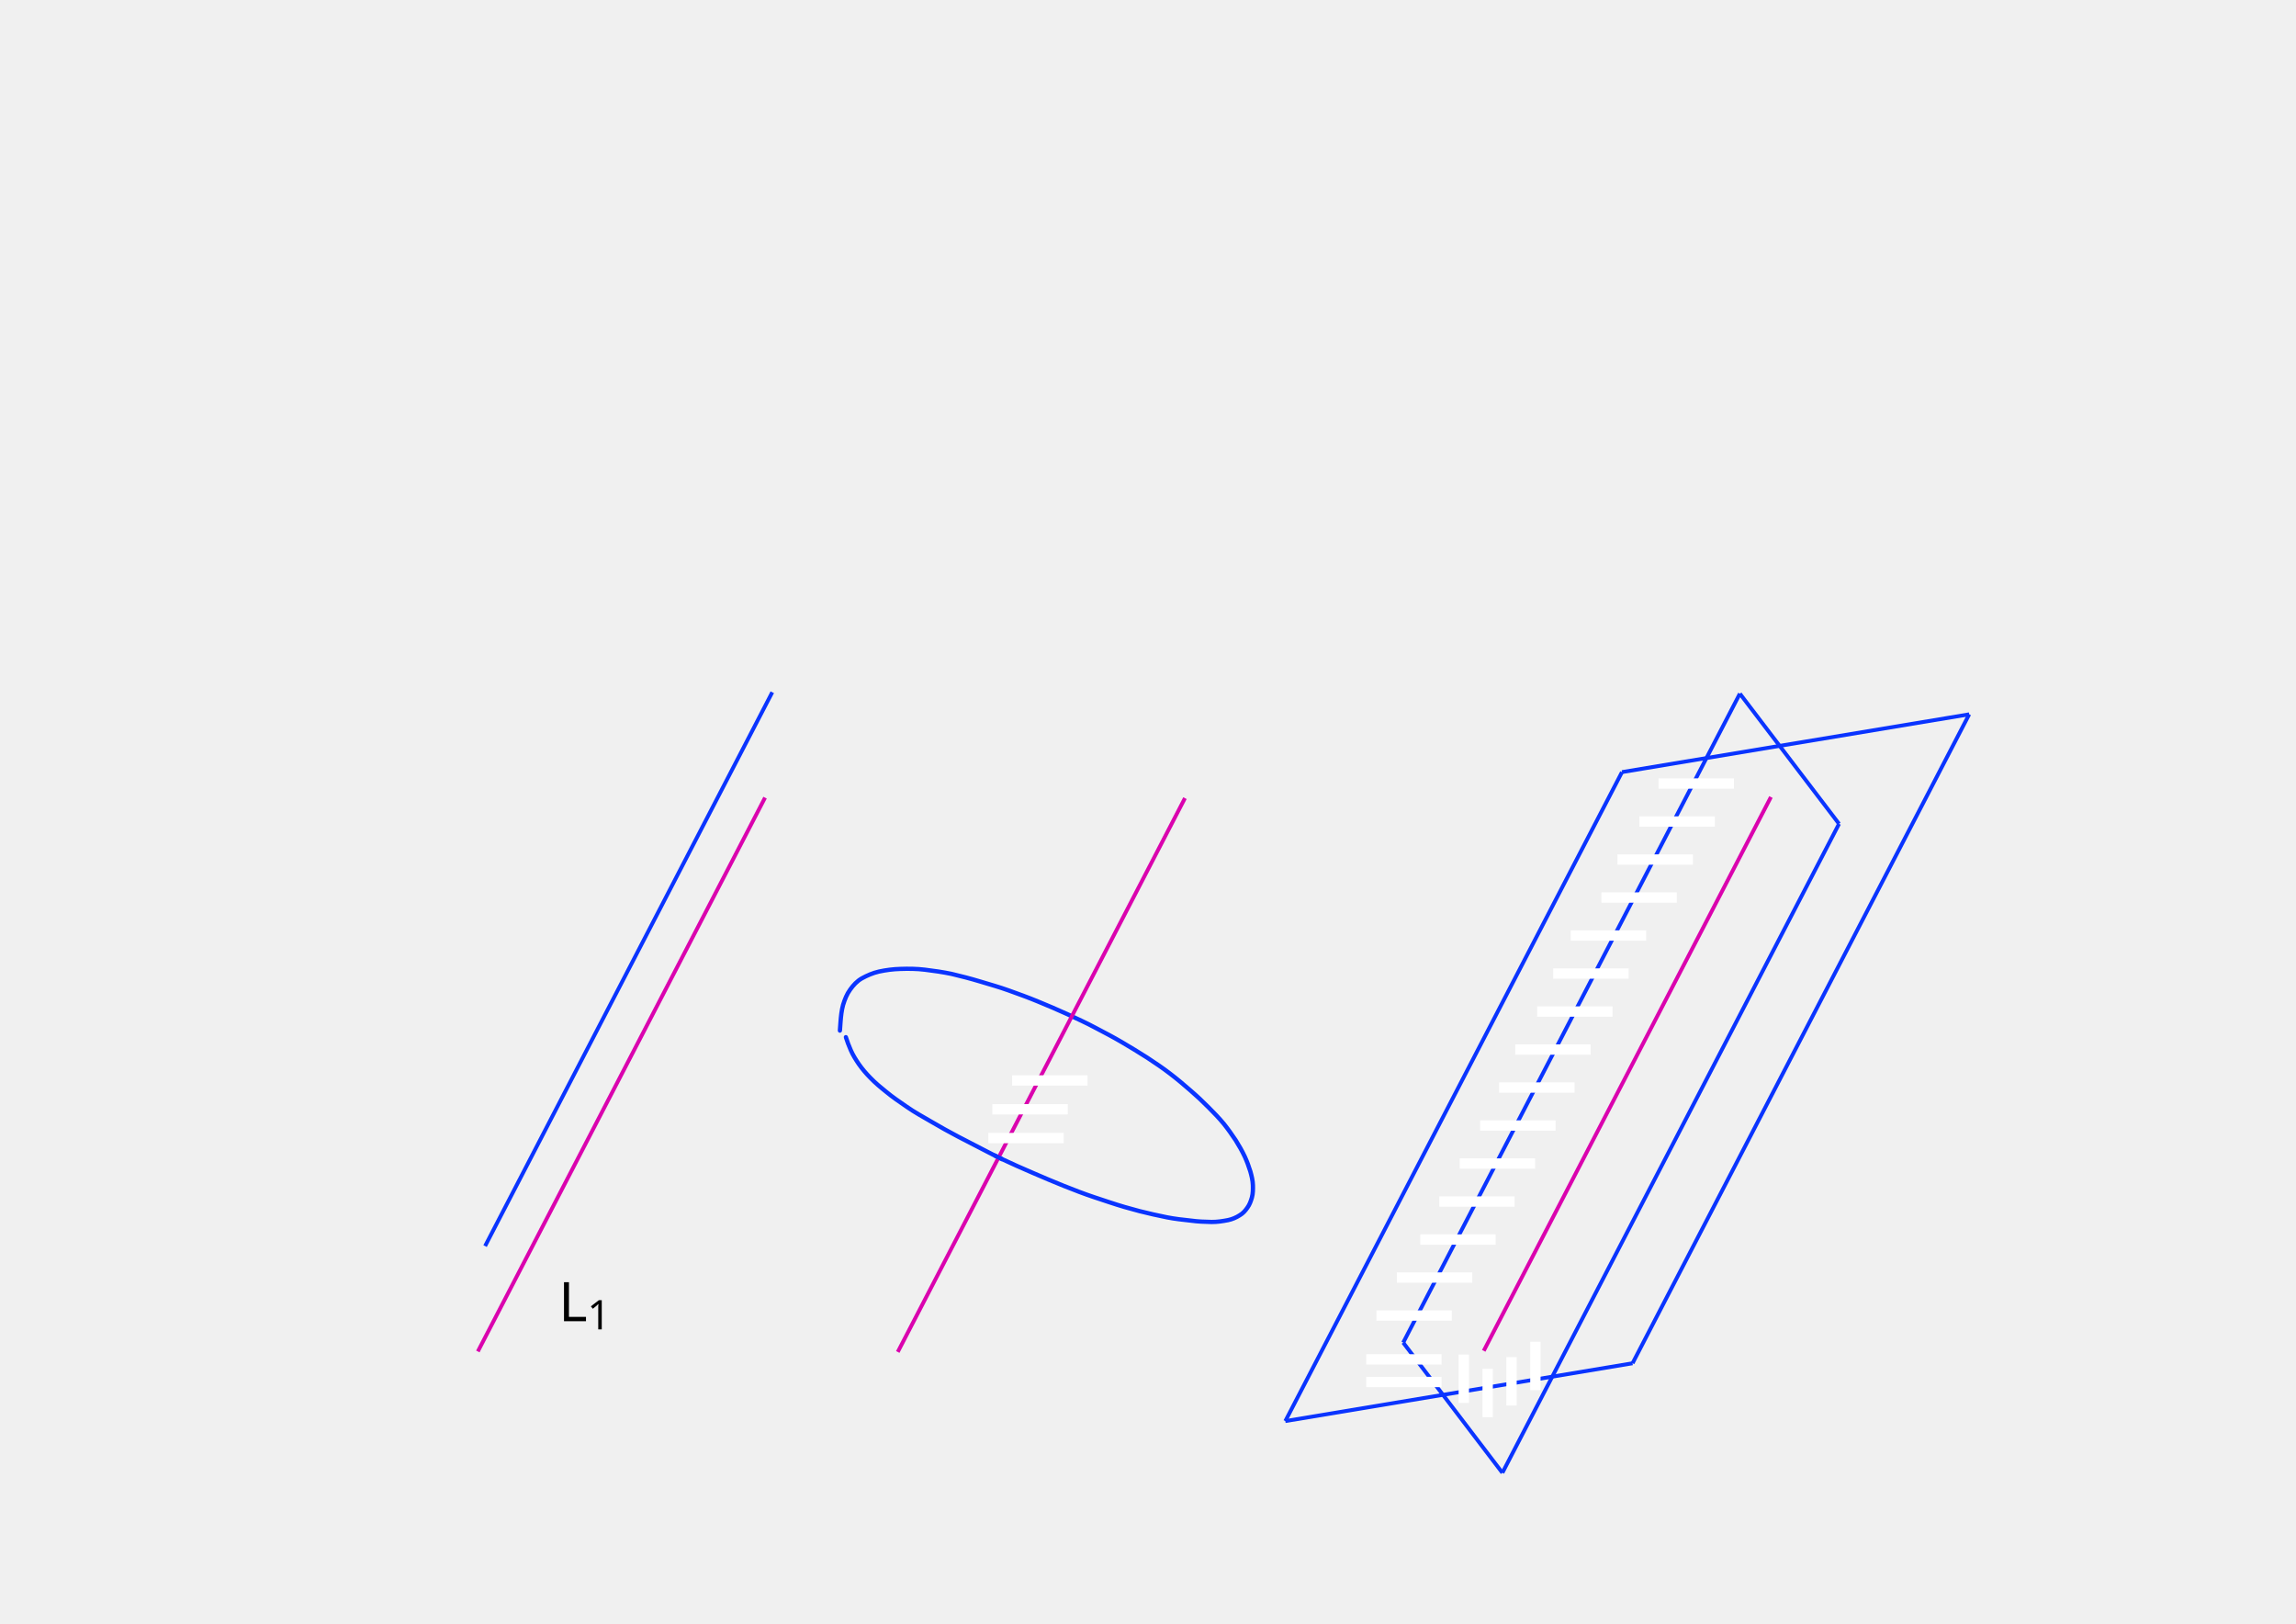
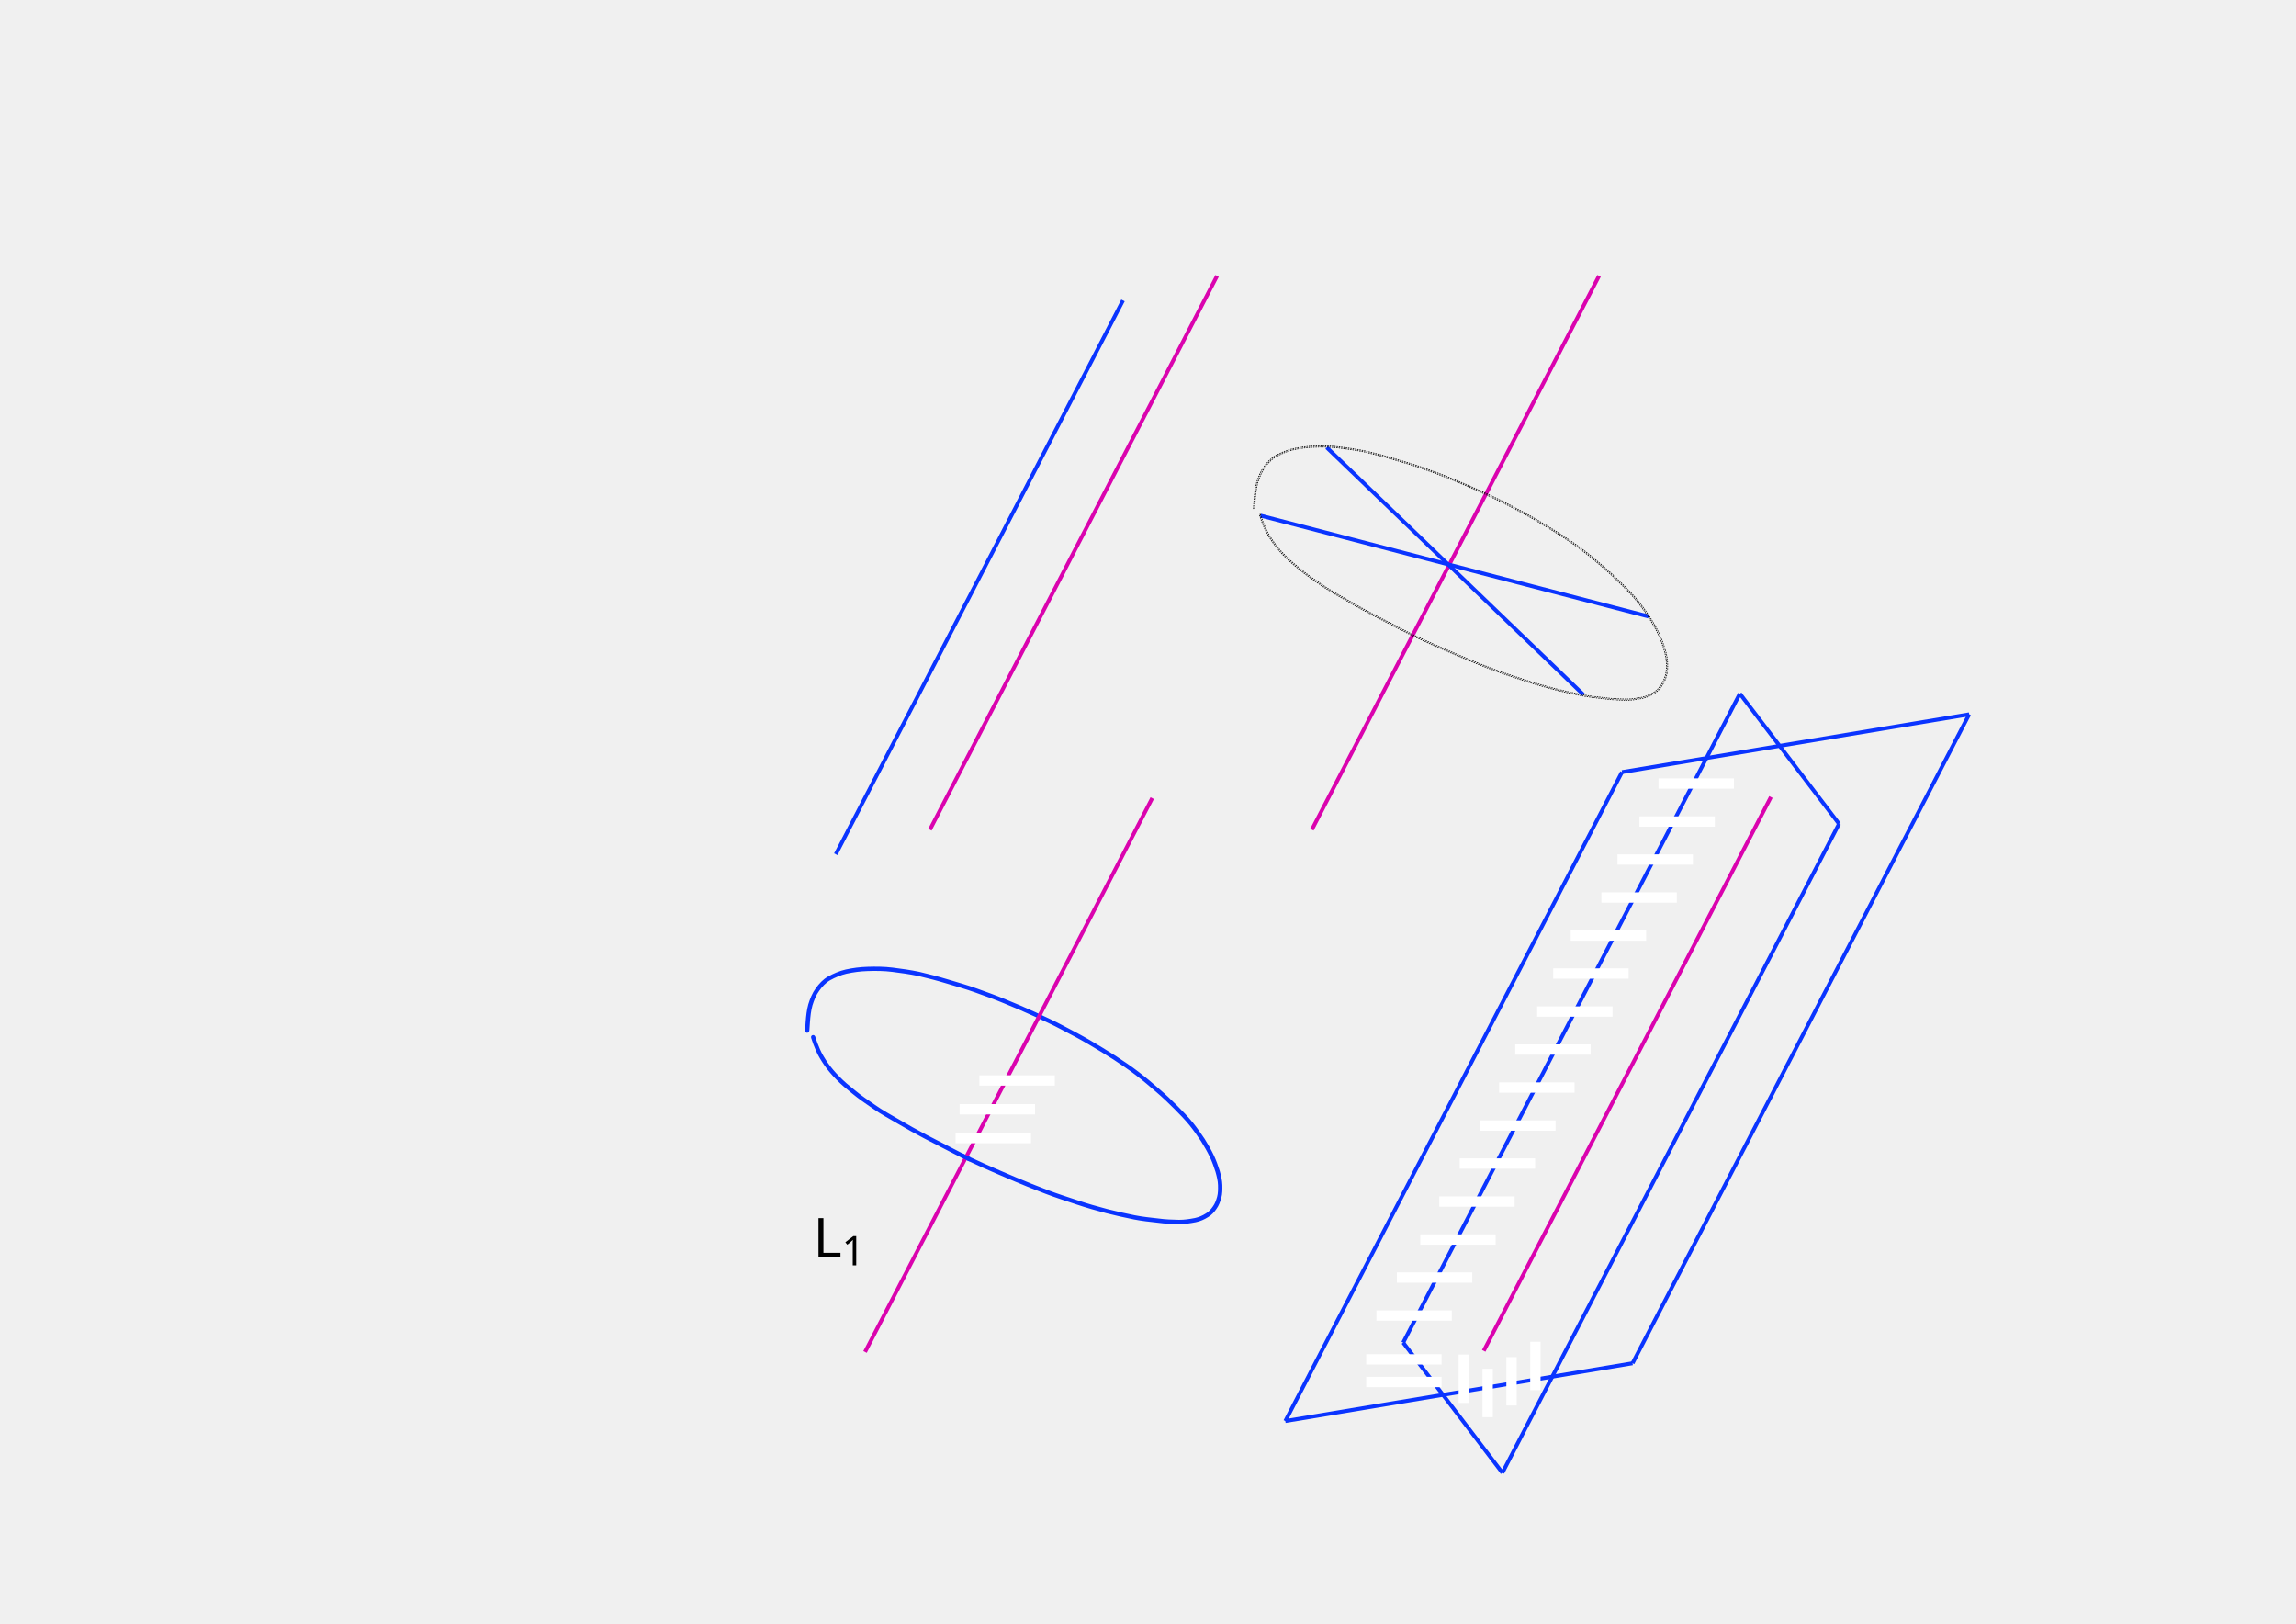
<svg xmlns="http://www.w3.org/2000/svg" width="297mm" height="210mm" viewBox="0 0 297 210" version="1.1" id="svg8">
  <defs id="defs2">
    </defs>
  <g id="layer1" transform="translate(0,-87)">
-     <g id="g5210" transform="translate(32.27918,-6.879167)">
-       <path id="path4485" d="M 67.619,183.41 C 55.236,207.286 42.852,231.162 30.469,255.039" style="fill:none;stroke:#0a34ff;stroke-width:0.5;stroke-linecap:butt;stroke-linejoin:miter;stroke-miterlimit:4;stroke-dasharray:none;stroke-opacity:1" />
-       <path id="path4485-2" d="M 66.684,197.041 C 54.3,220.917 41.917,244.793 29.533,268.669" style="fill:none;stroke:#da03ae;stroke-width:0.5;stroke-linecap:butt;stroke-linejoin:miter;stroke-miterlimit:4;stroke-dasharray:none;stroke-opacity:1" />
-     </g>
-     <g id="g5297" transform="translate(-15.875,1.058333)">
-       <path id="path4485-62" d="m 244.953,189.023 c -12.383,23.876 -24.767,47.752 -37.15,71.628" style="fill:none;stroke:#da03ae;stroke-width:0.5;stroke-linecap:butt;stroke-linejoin:miter;stroke-miterlimit:4;stroke-dasharray:none;stroke-opacity:1" />
-       <g transform="translate(99.9588,-1.60361)" style="stroke:#0a34ff;stroke-width:0.5;stroke-miterlimit:4;stroke-dasharray:none;stroke-dashoffset:0;stroke-opacity:1" id="g4871">
+     <path style="fill:none;stroke:#0a34ff;stroke-width:0.5;stroke-linecap:butt;stroke-linejoin:miter;stroke-miterlimit:4;stroke-dasharray:none;stroke-opacity:1" d="m 145.266,125.856 c -12.383,23.876 -24.767,47.752 -37.15,71.628" id="path4485" />
+     <path style="fill:none;stroke:#da03ae;stroke-width:0.5;stroke-linecap:butt;stroke-linejoin:miter;stroke-miterlimit:4;stroke-dasharray:none;stroke-opacity:1" d="m 157.437,122.681 c -12.383,23.876 -24.767,47.752 -37.15,71.628" id="path4485-2" />
+     <g id="g4789">
+       <path id="path4485-62" d="m 229.078,190.081 c -12.383,23.876 -24.767,47.752 -37.15,71.628" style="fill:none;stroke:#da03ae;stroke-width:0.5;stroke-linecap:butt;stroke-linejoin:miter;stroke-miterlimit:4;stroke-dasharray:none;stroke-opacity:1" />
+       <g transform="translate(84.0838,-0.5452767)" style="stroke:#0a34ff;stroke-width:0.5;stroke-miterlimit:4;stroke-dasharray:none;stroke-dashoffset:0;stroke-opacity:1" id="g4871">
        <path style="fill:none;stroke:#0a34ff;stroke-width:0.5;stroke-linecap:butt;stroke-linejoin:miter;stroke-miterlimit:4;stroke-dasharray:none;stroke-dashoffset:0;stroke-opacity:1" d="m 125.729,187.404 c -14.516,27.978 -29.033,55.956 -43.549,83.934" id="path4485-62-8" />
        <path style="fill:none;stroke:#0a34ff;stroke-width:0.5;stroke-linecap:butt;stroke-linejoin:miter;stroke-miterlimit:4;stroke-dasharray:none;stroke-dashoffset:0;stroke-opacity:1" d="m 170.644,179.93 c -14.516,27.978 -29.033,55.956 -43.549,83.934" id="path4485-62-8-5" />
        <path style="fill:none;stroke:#0a34ff;stroke-width:0.5;stroke-linecap:butt;stroke-linejoin:miter;stroke-miterlimit:4;stroke-dasharray:none;stroke-dashoffset:0;stroke-opacity:1" d="m 125.729,187.404 44.915,-7.474" id="path4826" />
        <path style="fill:none;stroke:#0a34ff;stroke-width:0.5;stroke-linecap:butt;stroke-linejoin:miter;stroke-miterlimit:4;stroke-dasharray:none;stroke-dashoffset:0;stroke-opacity:1" d="m 82.18,271.338 44.915,-7.474" id="path4828" />
      </g>
-       <g transform="translate(99.9588,-1.60361)" style="stroke:#0a34ff;stroke-width:0.5;stroke-miterlimit:4;stroke-dasharray:none;stroke-dashoffset:0;stroke-opacity:1" id="g4877">
+       <g transform="translate(84.0838,-0.5452767)" style="stroke:#0a34ff;stroke-width:0.5;stroke-miterlimit:4;stroke-dasharray:none;stroke-dashoffset:0;stroke-opacity:1" id="g4877">
        <path style="fill:none;stroke:#0a34ff;stroke-width:0.5;stroke-linecap:butt;stroke-linejoin:miter;stroke-miterlimit:4;stroke-dasharray:none;stroke-dashoffset:0;stroke-opacity:1" d="m 140.977,177.258 c -14.516,27.978 -29.033,55.956 -43.549,83.934" id="path4485-62-8-5-0" />
        <path style="fill:none;stroke:#0a34ff;stroke-width:0.5;stroke-linecap:butt;stroke-linejoin:miter;stroke-miterlimit:4;stroke-dasharray:none;stroke-dashoffset:0;stroke-opacity:1" d="m 153.806,194.096 c -14.516,27.978 -29.033,55.956 -43.549,83.934" id="path4485-62-8-5-0-0" />
        <path style="fill:none;stroke:#0a34ff;stroke-width:0.5;stroke-linecap:butt;stroke-linejoin:miter;stroke-miterlimit:4;stroke-dasharray:none;stroke-dashoffset:0;stroke-opacity:1" d="m 140.977,177.258 12.829,16.838" id="path4848" />
        <path style="fill:none;stroke:#0a34ff;stroke-width:0.5;stroke-linecap:butt;stroke-linejoin:miter;stroke-miterlimit:4;stroke-dasharray:none;stroke-dashoffset:0;stroke-opacity:1" d="m 97.428,261.192 12.829,16.838" id="path4850" />
      </g>
-       <rect y="186.61" x="230.415" height="1.336" width="9.755" id="rect4614" style="opacity:1;fill:#ffffff;fill-opacity:1;fill-rule:nonzero;stroke:none;stroke-width:0.265;stroke-linecap:round;stroke-linejoin:round;stroke-miterlimit:4;stroke-dasharray:none;stroke-dashoffset:0;stroke-opacity:1;paint-order:markers fill stroke" />
-       <rect y="191.525" x="227.94" height="1.336" width="9.755" id="rect4614-2" style="opacity:1;fill:#ffffff;fill-opacity:1;fill-rule:nonzero;stroke:none;stroke-width:0.265;stroke-linecap:round;stroke-linejoin:round;stroke-miterlimit:4;stroke-dasharray:none;stroke-dashoffset:0;stroke-opacity:1;paint-order:markers fill stroke" />
-       <rect y="196.44" x="225.105" height="1.336" width="9.755" id="rect4614-2-3" style="opacity:1;fill:#ffffff;fill-opacity:1;fill-rule:nonzero;stroke:none;stroke-width:0.265;stroke-linecap:round;stroke-linejoin:round;stroke-miterlimit:4;stroke-dasharray:none;stroke-dashoffset:0;stroke-opacity:1;paint-order:markers fill stroke" />
-       <rect y="201.355" x="223.026" height="1.336" width="9.755" id="rect4614-2-34" style="opacity:1;fill:#ffffff;fill-opacity:1;fill-rule:nonzero;stroke:none;stroke-width:0.265;stroke-linecap:round;stroke-linejoin:round;stroke-miterlimit:4;stroke-dasharray:none;stroke-dashoffset:0;stroke-opacity:1;paint-order:markers fill stroke" />
-       <rect y="206.27" x="219.057" height="1.336" width="9.755" id="rect4614-2-4" style="opacity:1;fill:#ffffff;fill-opacity:1;fill-rule:nonzero;stroke:none;stroke-width:0.265;stroke-linecap:round;stroke-linejoin:round;stroke-miterlimit:4;stroke-dasharray:none;stroke-dashoffset:0;stroke-opacity:1;paint-order:markers fill stroke" />
-       <rect y="211.185" x="216.789" height="1.336" width="9.755" id="rect4614-2-1" style="opacity:1;fill:#ffffff;fill-opacity:1;fill-rule:nonzero;stroke:none;stroke-width:0.265;stroke-linecap:round;stroke-linejoin:round;stroke-miterlimit:4;stroke-dasharray:none;stroke-dashoffset:0;stroke-opacity:1;paint-order:markers fill stroke" />
-       <rect y="216.1" x="214.711" height="1.336" width="9.755" id="rect4614-2-6" style="opacity:1;fill:#ffffff;fill-opacity:1;fill-rule:nonzero;stroke:none;stroke-width:0.265;stroke-linecap:round;stroke-linejoin:round;stroke-miterlimit:4;stroke-dasharray:none;stroke-dashoffset:0;stroke-opacity:1;paint-order:markers fill stroke" />
-       <rect y="221.015" x="211.876" height="1.336" width="9.755" id="rect4614-2-60" style="opacity:1;fill:#ffffff;fill-opacity:1;fill-rule:nonzero;stroke:none;stroke-width:0.265;stroke-linecap:round;stroke-linejoin:round;stroke-miterlimit:4;stroke-dasharray:none;stroke-dashoffset:0;stroke-opacity:1;paint-order:markers fill stroke" />
-       <rect y="225.929" x="209.797" height="1.336" width="9.755" id="rect4614-2-0" style="opacity:1;fill:#ffffff;fill-opacity:1;fill-rule:nonzero;stroke:none;stroke-width:0.265;stroke-linecap:round;stroke-linejoin:round;stroke-miterlimit:4;stroke-dasharray:none;stroke-dashoffset:0;stroke-opacity:1;paint-order:markers fill stroke" />
-       <rect y="230.844" x="207.34" height="1.336" width="9.755" id="rect4614-2-48" style="opacity:1;fill:#ffffff;fill-opacity:1;fill-rule:nonzero;stroke:none;stroke-width:0.265;stroke-linecap:round;stroke-linejoin:round;stroke-miterlimit:4;stroke-dasharray:none;stroke-dashoffset:0;stroke-opacity:1;paint-order:markers fill stroke" />
-       <rect y="235.759" x="204.694" height="1.336" width="9.755" id="rect4614-2-45" style="opacity:1;fill:#ffffff;fill-opacity:1;fill-rule:nonzero;stroke:none;stroke-width:0.265;stroke-linecap:round;stroke-linejoin:round;stroke-miterlimit:4;stroke-dasharray:none;stroke-dashoffset:0;stroke-opacity:1;paint-order:markers fill stroke" />
-       <rect y="240.674" x="202.048" height="1.336" width="9.755" id="rect4614-2-482" style="opacity:1;fill:#ffffff;fill-opacity:1;fill-rule:nonzero;stroke:none;stroke-width:0.265;stroke-linecap:round;stroke-linejoin:round;stroke-miterlimit:4;stroke-dasharray:none;stroke-dashoffset:0;stroke-opacity:1;paint-order:markers fill stroke" />
-       <rect y="245.589" x="199.592" height="1.336" width="9.755" id="rect4614-2-33" style="opacity:1;fill:#ffffff;fill-opacity:1;fill-rule:nonzero;stroke:none;stroke-width:0.265;stroke-linecap:round;stroke-linejoin:round;stroke-miterlimit:4;stroke-dasharray:none;stroke-dashoffset:0;stroke-opacity:1;paint-order:markers fill stroke" />
-       <rect y="250.504" x="196.568" height="1.336" width="9.755" id="rect4614-2-00" style="opacity:1;fill:#ffffff;fill-opacity:1;fill-rule:nonzero;stroke:none;stroke-width:0.265;stroke-linecap:round;stroke-linejoin:round;stroke-miterlimit:4;stroke-dasharray:none;stroke-dashoffset:0;stroke-opacity:1;paint-order:markers fill stroke" />
-       <rect y="255.419" x="193.922" height="1.336" width="9.755" id="rect4614-2-9" style="opacity:1;fill:#ffffff;fill-opacity:1;fill-rule:nonzero;stroke:none;stroke-width:0.265;stroke-linecap:round;stroke-linejoin:round;stroke-miterlimit:4;stroke-dasharray:none;stroke-dashoffset:0;stroke-opacity:1;paint-order:markers fill stroke" />
-       <rect y="261.088" x="192.599" height="1.336" width="9.755" id="rect4614-2-9-3" style="opacity:1;fill:#ffffff;fill-opacity:1;fill-rule:nonzero;stroke:none;stroke-width:0.265;stroke-linecap:round;stroke-linejoin:round;stroke-miterlimit:4;stroke-dasharray:none;stroke-dashoffset:0;stroke-opacity:1;paint-order:markers fill stroke" />
-       <rect y="264.012" x="192.599" height="1.336" width="9.755" id="rect4614-2-9-3-2" style="opacity:1;fill:#ffffff;fill-opacity:1;fill-rule:nonzero;stroke:none;stroke-width:0.265;stroke-linecap:round;stroke-linejoin:round;stroke-miterlimit:4;stroke-dasharray:none;stroke-dashoffset:0;stroke-opacity:1;paint-order:markers fill stroke" />
-       <rect transform="rotate(90)" y="-205.893" x="261.131" height="1.336" width="6.259" id="rect4614-2-9-6" style="opacity:1;fill:#ffffff;fill-opacity:1;fill-rule:nonzero;stroke:none;stroke-width:0.265;stroke-linecap:round;stroke-linejoin:round;stroke-miterlimit:4;stroke-dasharray:none;stroke-dashoffset:0;stroke-opacity:1;paint-order:markers fill stroke" />
-       <rect transform="rotate(90)" y="-208.98" x="262.974" height="1.336" width="6.259" id="rect4614-2-9-6-0" style="opacity:1;fill:#ffffff;fill-opacity:1;fill-rule:nonzero;stroke:none;stroke-width:0.265;stroke-linecap:round;stroke-linejoin:round;stroke-miterlimit:4;stroke-dasharray:none;stroke-dashoffset:0;stroke-opacity:1;paint-order:markers fill stroke" />
-       <rect transform="rotate(90)" y="-212.067" x="261.462" height="1.336" width="6.259" id="rect4614-2-9-6-06" style="opacity:1;fill:#ffffff;fill-opacity:1;fill-rule:nonzero;stroke:none;stroke-width:0.265;stroke-linecap:round;stroke-linejoin:round;stroke-miterlimit:4;stroke-dasharray:none;stroke-dashoffset:0;stroke-opacity:1;paint-order:markers fill stroke" />
-       <rect transform="rotate(90)" y="-215.154" x="259.477" height="1.336" width="6.259" id="rect4614-2-9-6-8" style="opacity:1;fill:#ffffff;fill-opacity:1;fill-rule:nonzero;stroke:none;stroke-width:0.265;stroke-linecap:round;stroke-linejoin:round;stroke-miterlimit:4;stroke-dasharray:none;stroke-dashoffset:0;stroke-opacity:1;paint-order:markers fill stroke" />
+       <rect y="187.669" x="214.54" height="1.336" width="9.755" id="rect4614" style="opacity:1;fill:#ffffff;fill-opacity:1;fill-rule:nonzero;stroke:none;stroke-width:0.265;stroke-linecap:round;stroke-linejoin:round;stroke-miterlimit:4;stroke-dasharray:none;stroke-dashoffset:0;stroke-opacity:1;paint-order:markers fill stroke" />
+       <rect y="192.584" x="212.065" height="1.336" width="9.755" id="rect4614-2" style="opacity:1;fill:#ffffff;fill-opacity:1;fill-rule:nonzero;stroke:none;stroke-width:0.265;stroke-linecap:round;stroke-linejoin:round;stroke-miterlimit:4;stroke-dasharray:none;stroke-dashoffset:0;stroke-opacity:1;paint-order:markers fill stroke" />
+       <rect y="197.498" x="209.23" height="1.336" width="9.755" id="rect4614-2-3" style="opacity:1;fill:#ffffff;fill-opacity:1;fill-rule:nonzero;stroke:none;stroke-width:0.265;stroke-linecap:round;stroke-linejoin:round;stroke-miterlimit:4;stroke-dasharray:none;stroke-dashoffset:0;stroke-opacity:1;paint-order:markers fill stroke" />
+       <rect y="202.413" x="207.151" height="1.336" width="9.755" id="rect4614-2-34" style="opacity:1;fill:#ffffff;fill-opacity:1;fill-rule:nonzero;stroke:none;stroke-width:0.265;stroke-linecap:round;stroke-linejoin:round;stroke-miterlimit:4;stroke-dasharray:none;stroke-dashoffset:0;stroke-opacity:1;paint-order:markers fill stroke" />
+       <rect y="207.328" x="203.182" height="1.336" width="9.755" id="rect4614-2-4" style="opacity:1;fill:#ffffff;fill-opacity:1;fill-rule:nonzero;stroke:none;stroke-width:0.265;stroke-linecap:round;stroke-linejoin:round;stroke-miterlimit:4;stroke-dasharray:none;stroke-dashoffset:0;stroke-opacity:1;paint-order:markers fill stroke" />
+       <rect y="212.243" x="200.914" height="1.336" width="9.755" id="rect4614-2-1" style="opacity:1;fill:#ffffff;fill-opacity:1;fill-rule:nonzero;stroke:none;stroke-width:0.265;stroke-linecap:round;stroke-linejoin:round;stroke-miterlimit:4;stroke-dasharray:none;stroke-dashoffset:0;stroke-opacity:1;paint-order:markers fill stroke" />
+       <rect y="217.158" x="198.836" height="1.336" width="9.755" id="rect4614-2-6" style="opacity:1;fill:#ffffff;fill-opacity:1;fill-rule:nonzero;stroke:none;stroke-width:0.265;stroke-linecap:round;stroke-linejoin:round;stroke-miterlimit:4;stroke-dasharray:none;stroke-dashoffset:0;stroke-opacity:1;paint-order:markers fill stroke" />
+       <rect y="222.073" x="196.001" height="1.336" width="9.755" id="rect4614-2-60" style="opacity:1;fill:#ffffff;fill-opacity:1;fill-rule:nonzero;stroke:none;stroke-width:0.265;stroke-linecap:round;stroke-linejoin:round;stroke-miterlimit:4;stroke-dasharray:none;stroke-dashoffset:0;stroke-opacity:1;paint-order:markers fill stroke" />
+       <rect y="226.988" x="193.922" height="1.336" width="9.755" id="rect4614-2-0" style="opacity:1;fill:#ffffff;fill-opacity:1;fill-rule:nonzero;stroke:none;stroke-width:0.265;stroke-linecap:round;stroke-linejoin:round;stroke-miterlimit:4;stroke-dasharray:none;stroke-dashoffset:0;stroke-opacity:1;paint-order:markers fill stroke" />
+       <rect y="231.903" x="191.465" height="1.336" width="9.755" id="rect4614-2-48" style="opacity:1;fill:#ffffff;fill-opacity:1;fill-rule:nonzero;stroke:none;stroke-width:0.265;stroke-linecap:round;stroke-linejoin:round;stroke-miterlimit:4;stroke-dasharray:none;stroke-dashoffset:0;stroke-opacity:1;paint-order:markers fill stroke" />
+       <rect y="236.817" x="188.819" height="1.336" width="9.755" id="rect4614-2-45" style="opacity:1;fill:#ffffff;fill-opacity:1;fill-rule:nonzero;stroke:none;stroke-width:0.265;stroke-linecap:round;stroke-linejoin:round;stroke-miterlimit:4;stroke-dasharray:none;stroke-dashoffset:0;stroke-opacity:1;paint-order:markers fill stroke" />
+       <rect y="241.732" x="186.173" height="1.336" width="9.755" id="rect4614-2-482" style="opacity:1;fill:#ffffff;fill-opacity:1;fill-rule:nonzero;stroke:none;stroke-width:0.265;stroke-linecap:round;stroke-linejoin:round;stroke-miterlimit:4;stroke-dasharray:none;stroke-dashoffset:0;stroke-opacity:1;paint-order:markers fill stroke" />
+       <rect y="246.647" x="183.717" height="1.336" width="9.755" id="rect4614-2-33" style="opacity:1;fill:#ffffff;fill-opacity:1;fill-rule:nonzero;stroke:none;stroke-width:0.265;stroke-linecap:round;stroke-linejoin:round;stroke-miterlimit:4;stroke-dasharray:none;stroke-dashoffset:0;stroke-opacity:1;paint-order:markers fill stroke" />
+       <rect y="251.562" x="180.693" height="1.336" width="9.755" id="rect4614-2-00" style="opacity:1;fill:#ffffff;fill-opacity:1;fill-rule:nonzero;stroke:none;stroke-width:0.265;stroke-linecap:round;stroke-linejoin:round;stroke-miterlimit:4;stroke-dasharray:none;stroke-dashoffset:0;stroke-opacity:1;paint-order:markers fill stroke" />
+       <rect y="256.477" x="178.047" height="1.336" width="9.755" id="rect4614-2-9" style="opacity:1;fill:#ffffff;fill-opacity:1;fill-rule:nonzero;stroke:none;stroke-width:0.265;stroke-linecap:round;stroke-linejoin:round;stroke-miterlimit:4;stroke-dasharray:none;stroke-dashoffset:0;stroke-opacity:1;paint-order:markers fill stroke" />
+       <rect y="262.147" x="176.724" height="1.336" width="9.755" id="rect4614-2-9-3" style="opacity:1;fill:#ffffff;fill-opacity:1;fill-rule:nonzero;stroke:none;stroke-width:0.265;stroke-linecap:round;stroke-linejoin:round;stroke-miterlimit:4;stroke-dasharray:none;stroke-dashoffset:0;stroke-opacity:1;paint-order:markers fill stroke" />
+       <rect y="265.07" x="176.724" height="1.336" width="9.755" id="rect4614-2-9-3-2" style="opacity:1;fill:#ffffff;fill-opacity:1;fill-rule:nonzero;stroke:none;stroke-width:0.265;stroke-linecap:round;stroke-linejoin:round;stroke-miterlimit:4;stroke-dasharray:none;stroke-dashoffset:0;stroke-opacity:1;paint-order:markers fill stroke" />
+       <rect transform="rotate(90)" y="-190.018" x="262.189" height="1.336" width="6.259" id="rect4614-2-9-6" style="opacity:1;fill:#ffffff;fill-opacity:1;fill-rule:nonzero;stroke:none;stroke-width:0.265;stroke-linecap:round;stroke-linejoin:round;stroke-miterlimit:4;stroke-dasharray:none;stroke-dashoffset:0;stroke-opacity:1;paint-order:markers fill stroke" />
+       <rect transform="rotate(90)" y="-193.105" x="264.032" height="1.336" width="6.259" id="rect4614-2-9-6-0" style="opacity:1;fill:#ffffff;fill-opacity:1;fill-rule:nonzero;stroke:none;stroke-width:0.265;stroke-linecap:round;stroke-linejoin:round;stroke-miterlimit:4;stroke-dasharray:none;stroke-dashoffset:0;stroke-opacity:1;paint-order:markers fill stroke" />
+       <rect transform="rotate(90)" y="-196.192" x="262.52" height="1.336" width="6.259" id="rect4614-2-9-6-06" style="opacity:1;fill:#ffffff;fill-opacity:1;fill-rule:nonzero;stroke:none;stroke-width:0.265;stroke-linecap:round;stroke-linejoin:round;stroke-miterlimit:4;stroke-dasharray:none;stroke-dashoffset:0;stroke-opacity:1;paint-order:markers fill stroke" />
+       <rect transform="rotate(90)" y="-199.279" x="260.536" height="1.336" width="6.259" id="rect4614-2-9-6-8" style="opacity:1;fill:#ffffff;fill-opacity:1;fill-rule:nonzero;stroke:none;stroke-width:0.265;stroke-linecap:round;stroke-linejoin:round;stroke-miterlimit:4;stroke-dasharray:none;stroke-dashoffset:0;stroke-opacity:1;paint-order:markers fill stroke" />
    </g>
-     <text xml:space="preserve" style="font-style:normal;font-variant:normal;font-weight:normal;font-stretch:normal;font-size:7.056px;line-height:1.25;font-family:sans-serif;-inkscape-font-specification:sans-serif;text-align:start;letter-spacing:0px;word-spacing:0px;text-anchor:start;fill:#000000;fill-opacity:1;stroke:none;stroke-width:0.265" x="72.269" y="257.879" id="text5214">
-       <tspan id="tspan5212" x="72.269" y="257.879" style="font-style:normal;font-variant:normal;font-weight:normal;font-stretch:normal;font-size:7.056px;font-family:sans-serif;-inkscape-font-specification:sans-serif;stroke-width:0.265">L<tspan style="font-size:5.292px;baseline-shift:sub" id="tspan5216">1</tspan>
+     <text xml:space="preserve" style="font-style:normal;font-variant:normal;font-weight:normal;font-stretch:normal;font-size:7.056px;line-height:1.25;font-family:sans-serif;-inkscape-font-specification:sans-serif;text-align:start;letter-spacing:0px;word-spacing:0px;text-anchor:start;fill:#000000;fill-opacity:1;stroke:none;stroke-width:0.265" x="105.186" y="249.594" id="text5214">
+       <tspan id="tspan5212" x="105.186" y="249.594" style="font-style:normal;font-variant:normal;font-weight:normal;font-stretch:normal;font-size:7.056px;font-family:sans-serif;-inkscape-font-specification:sans-serif;stroke-width:0.265">L<tspan style="font-size:5.292px;baseline-shift:sub" id="tspan5216">1</tspan>
      </tspan>
    </text>
-     <g id="g5472">
+     <g id="g4804" transform="translate(-4.233333)">
      <path d="m 109.485,221.11 c 0.174,0.57 0.396,1.123 0.632,1.671 0.272,0.633 0.644,1.216 1.029,1.787 0.441,0.631 0.939,1.216 1.481,1.764 0.636,0.664 1.344,1.251 2.063,1.825 0.833,0.693 1.737,1.297 2.629,1.914 1.004,0.708 2.088,1.292 3.148,1.911 1.145,0.683 2.317,1.321 3.495,1.948 1.239,0.653 2.485,1.291 3.731,1.93 1.273,0.671 2.575,1.286 3.892,1.869 1.342,0.592 2.688,1.177 4.04,1.746 1.32,0.562 2.655,1.09 3.997,1.601 1.297,0.493 2.618,0.917 3.936,1.352 1.277,0.426 2.57,0.802 3.874,1.14 1.177,0.299 2.362,0.562 3.553,0.802 1.022,0.203 2.062,0.309 3.098,0.424 0.879,0.123 1.765,0.153 2.652,0.171 0.711,0.008 1.409,-0.104 2.104,-0.238 0.532,-0.114 1.028,-0.324 1.482,-0.618 0.414,-0.237 0.711,-0.585 0.976,-0.969 0.283,-0.388 0.435,-0.834 0.568,-1.288 0.14,-0.513 0.136,-1.046 0.124,-1.573 -0.016,-0.597 -0.166,-1.177 -0.324,-1.75 -0.204,-0.656 -0.441,-1.298 -0.727,-1.923 -0.344,-0.725 -0.741,-1.42 -1.168,-2.1 -0.479,-0.719 -0.976,-1.426 -1.516,-2.101 -0.613,-0.746 -1.288,-1.439 -1.971,-2.123 -0.752,-0.76 -1.53,-1.493 -2.342,-2.189 -0.856,-0.749 -1.725,-1.483 -2.631,-2.173 -0.951,-0.738 -1.956,-1.403 -2.96,-2.067 -1.069,-0.689 -2.162,-1.342 -3.256,-1.99 -1.12,-0.658 -2.271,-1.262 -3.423,-1.863 -1.187,-0.642 -2.42,-1.192 -3.641,-1.766 -1.251,-0.562 -2.505,-1.117 -3.779,-1.628 -1.246,-0.519 -2.517,-0.974 -3.787,-1.431 -1.23,-0.444 -2.491,-0.794 -3.742,-1.173 -1.207,-0.367 -2.43,-0.679 -3.658,-0.97 -1.133,-0.235 -2.277,-0.4 -3.425,-0.539 -1.054,-0.13 -2.115,-0.14 -3.175,-0.103 -0.931,0.026 -1.85,0.147 -2.759,0.343 -0.778,0.179 -1.503,0.492 -2.196,0.876 -0.609,0.35 -1.067,0.854 -1.468,1.415 -0.435,0.592 -0.693,1.268 -0.908,1.96 -0.196,0.711 -0.272,1.446 -0.328,2.179 -0.032,0.378 -0.057,0.757 -0.081,1.136 -0.007,0.108 -0.162,0.099 -0.155,-0.009 v 0 c 0.024,-0.379 0.049,-0.759 0.081,-1.138 0.057,-0.744 0.135,-1.49 0.335,-2.212 0.221,-0.707 0.485,-1.398 0.93,-2.003 0.415,-0.58 0.89,-1.099 1.519,-1.461 0.707,-0.391 1.447,-0.71 2.239,-0.892 0.918,-0.198 1.846,-0.32 2.787,-0.346 1.068,-0.037 2.137,-0.027 3.2,0.104 1.154,0.139 2.304,0.305 3.443,0.542 1.231,0.291 2.457,0.604 3.667,0.972 1.254,0.379 2.518,0.73 3.75,1.175 1.272,0.457 2.545,0.913 3.792,1.433 1.276,0.512 2.533,1.068 3.787,1.632 1.223,0.575 2.458,1.126 3.646,1.769 1.155,0.602 2.308,1.208 3.43,1.867 1.097,0.65 2.192,1.304 3.263,1.994 1.007,0.667 2.015,1.333 2.969,2.073 0.908,0.692 1.779,1.427 2.638,2.179 0.816,0.699 1.596,1.434 2.351,2.197 0.688,0.687 1.366,1.385 1.983,2.135 0.544,0.68 1.045,1.391 1.527,2.115 0.431,0.685 0.832,1.387 1.178,2.118 0.29,0.632 0.53,1.282 0.736,1.946 0.161,0.585 0.313,1.177 0.33,1.787 0.012,0.542 0.015,1.091 -0.131,1.619 -0.138,0.469 -0.297,0.93 -0.589,1.331 -0.276,0.401 -0.589,0.763 -1.019,1.012 -0.471,0.304 -0.985,0.524 -1.537,0.641 -0.705,0.136 -1.415,0.249 -2.137,0.241 -0.891,-0.018 -1.782,-0.049 -2.666,-0.172 -1.04,-0.115 -2.085,-0.222 -3.112,-0.426 -1.193,-0.241 -2.382,-0.504 -3.561,-0.804 -1.307,-0.339 -2.604,-0.715 -3.884,-1.143 -1.32,-0.436 -2.643,-0.861 -3.942,-1.355 -1.343,-0.511 -2.68,-1.04 -4.002,-1.603 -1.353,-0.569 -2.7,-1.155 -4.043,-1.747 -1.319,-0.584 -2.624,-1.2 -3.9,-1.872 -1.247,-0.639 -2.494,-1.278 -3.733,-1.931 -1.18,-0.627 -2.353,-1.266 -3.501,-1.951 -1.064,-0.621 -2.151,-1.207 -3.158,-1.918 -0.894,-0.619 -1.801,-1.224 -2.637,-1.92 -0.724,-0.577 -1.436,-1.168 -2.076,-1.837 -0.549,-0.555 -1.053,-1.147 -1.5,-1.787 -0.39,-0.579 -0.766,-1.17 -1.042,-1.812 -0.236,-0.548 -0.458,-1.1 -0.632,-1.671 -0.043,-0.1 0.101,-0.16 0.144,-0.059 z" id="path4734" style="opacity:1;fill:#000000;fill-opacity:1;fill-rule:nonzero;stroke:#0a34ff;stroke-width:0.4;stroke-linecap:round;stroke-linejoin:round;stroke-miterlimit:4;stroke-dasharray:none;stroke-dashoffset:0;stroke-opacity:1;paint-order:markers fill stroke" />
      <path id="path4485-6" d="m 153.281,190.226 c -12.383,23.876 -24.767,47.752 -37.15,71.628" style="fill:none;stroke:#da03ae;stroke-width:0.5;stroke-linecap:butt;stroke-linejoin:miter;stroke-miterlimit:4;stroke-dasharray:none;stroke-opacity:1" />
      <rect y="226.072" x="130.923" height="1.336" width="9.755" id="rect4614-2-45-8" style="opacity:1;fill:#ffffff;fill-opacity:1;fill-rule:nonzero;stroke:none;stroke-width:0.265;stroke-linecap:round;stroke-linejoin:round;stroke-miterlimit:4;stroke-dasharray:none;stroke-dashoffset:0;stroke-opacity:1;paint-order:markers fill stroke" />
      <rect y="229.798" x="128.367" height="1.336" width="9.755" id="rect4614-2-45-8-7" style="opacity:1;fill:#ffffff;fill-opacity:1;fill-rule:nonzero;stroke:none;stroke-width:0.265;stroke-linecap:round;stroke-linejoin:round;stroke-miterlimit:4;stroke-dasharray:none;stroke-dashoffset:0;stroke-opacity:1;paint-order:markers fill stroke" />
      <rect y="233.524" x="127.843" height="1.336" width="9.755" id="rect4614-2-45-8-7-3" style="opacity:1;fill:#ffffff;fill-opacity:1;fill-rule:nonzero;stroke:none;stroke-width:0.265;stroke-linecap:round;stroke-linejoin:round;stroke-miterlimit:4;stroke-dasharray:none;stroke-dashoffset:0;stroke-opacity:1;paint-order:markers fill stroke" />
      <g transform="translate(-2.116667)" style="fill:#0a34ff;fill-opacity:1" id="g5385">
        <rect style="opacity:1;fill:#0a34ff;fill-opacity:1;fill-rule:nonzero;stroke:none;stroke-width:0.267;stroke-linecap:round;stroke-linejoin:round;stroke-miterlimit:4;stroke-dasharray:none;stroke-dashoffset:0;stroke-opacity:1;paint-order:markers fill stroke" id="rect4614-2-45-8-7-3-4" width="1.227" height="0.247" x="197.207" y="156.634" transform="matrix(0.89855,0.4388712,-0.2962188,0.9551201,0,0)" />
        <rect style="opacity:1;fill:#0a34ff;fill-opacity:1;fill-rule:nonzero;stroke:none;stroke-width:0.267;stroke-linecap:round;stroke-linejoin:round;stroke-miterlimit:4;stroke-dasharray:none;stroke-dashoffset:0;stroke-opacity:1;paint-order:markers fill stroke" id="rect4614-2-45-8-7-3-4-0" width="1.227" height="0.247" x="197.204" y="156.82" transform="matrix(0.89855,0.4388712,-0.2962188,0.9551201,0,0)" />
        <rect style="opacity:1;fill:#0a34ff;fill-opacity:1;fill-rule:nonzero;stroke:none;stroke-width:0.267;stroke-linecap:round;stroke-linejoin:round;stroke-miterlimit:4;stroke-dasharray:none;stroke-dashoffset:0;stroke-opacity:1;paint-order:markers fill stroke" id="rect4614-2-45-8-7-3-4-0-3" width="1.227" height="0.247" x="197.215" y="156.938" transform="matrix(0.89855,0.4388712,-0.2962188,0.9551201,0,0)" />
      </g>
    </g>
+     <g id="g4755" transform="translate(-28.04584,23.81251)">
+       <path id="path4485-6-8" d="M 234.895,98.863 C 222.512,122.739 210.129,146.615 197.745,170.491" style="fill:none;stroke:#da03ae;stroke-width:0.5;stroke-linecap:butt;stroke-linejoin:miter;stroke-miterlimit:4;stroke-dasharray:none;stroke-opacity:1" />
+       <path id="path4485-7-8" d="m 232.849,153.016 c -11.061,-10.651 -22.123,-21.302 -33.185,-31.954" style="fill:none;stroke:#0a34ff;stroke-width:0.5;stroke-linecap:butt;stroke-linejoin:miter;stroke-miterlimit:4;stroke-dasharray:none;stroke-opacity:1" />
+       <path id="path4485-7" d="m 241.297,142.92 c -16.733,-4.349 -33.467,-8.698 -50.2,-13.047" style="fill:none;stroke:#0a34ff;stroke-width:0.5;stroke-linecap:butt;stroke-linejoin:miter;stroke-miterlimit:4;stroke-dasharray:none;stroke-opacity:1" />
+       <path d="m 191.1,129.748 c 0.174,0.57 0.396,1.123 0.632,1.671 0.272,0.633 0.644,1.216 1.029,1.787 0.441,0.631 0.939,1.216 1.481,1.764 0.636,0.664 1.344,1.251 2.063,1.825 0.833,0.693 1.737,1.297 2.629,1.914 1.004,0.708 2.088,1.292 3.148,1.911 1.145,0.683 2.317,1.321 3.495,1.948 1.239,0.653 2.485,1.291 3.731,1.93 1.273,0.671 2.575,1.286 3.892,1.869 1.342,0.592 2.688,1.177 4.04,1.746 1.32,0.562 2.655,1.09 3.997,1.601 1.297,0.493 2.618,0.917 3.936,1.352 1.277,0.426 2.57,0.802 3.874,1.14 1.177,0.299 2.362,0.562 3.553,0.802 1.022,0.203 2.062,0.309 3.098,0.424 0.879,0.123 1.765,0.153 2.652,0.171 0.711,0.008 1.409,-0.104 2.104,-0.238 0.532,-0.114 1.028,-0.324 1.482,-0.618 0.414,-0.237 0.711,-0.585 0.976,-0.969 0.283,-0.388 0.435,-0.834 0.568,-1.288 0.14,-0.513 0.136,-1.046 0.124,-1.573 -0.016,-0.597 -0.166,-1.177 -0.324,-1.75 -0.204,-0.656 -0.441,-1.298 -0.727,-1.923 -0.344,-0.725 -0.741,-1.42 -1.168,-2.1 -0.479,-0.719 -0.976,-1.426 -1.516,-2.101 -0.613,-0.746 -1.288,-1.439 -1.971,-2.123 -0.752,-0.76 -1.53,-1.493 -2.342,-2.189 -0.856,-0.749 -1.725,-1.483 -2.631,-2.173 -0.951,-0.738 -1.956,-1.403 -2.96,-2.067 -1.069,-0.689 -2.162,-1.342 -3.256,-1.99 -1.12,-0.658 -2.271,-1.262 -3.423,-1.863 -1.187,-0.642 -2.42,-1.192 -3.641,-1.766 -1.251,-0.562 -2.505,-1.117 -3.779,-1.628 -1.246,-0.519 -2.517,-0.974 -3.787,-1.431 -1.23,-0.444 -2.491,-0.794 -3.742,-1.173 -1.207,-0.367 -2.43,-0.679 -3.658,-0.97 -1.133,-0.235 -2.277,-0.4 -3.425,-0.539 -1.054,-0.13 -2.115,-0.14 -3.175,-0.103 -0.931,0.026 -1.85,0.147 -2.759,0.343 -0.778,0.179 -1.503,0.492 -2.196,0.876 -0.609,0.35 -1.067,0.854 -1.468,1.415 -0.435,0.592 -0.693,1.268 -0.908,1.96 -0.196,0.711 -0.272,1.446 -0.328,2.179 -0.032,0.378 -0.057,0.757 -0.081,1.136 -0.007,0.108 -0.162,0.099 -0.155,-0.009 v 0 c 0.024,-0.379 0.049,-0.759 0.081,-1.138 0.057,-0.744 0.135,-1.49 0.335,-2.212 0.221,-0.707 0.485,-1.398 0.93,-2.003 0.415,-0.58 0.89,-1.099 1.519,-1.461 0.707,-0.391 1.447,-0.71 2.239,-0.892 0.918,-0.198 1.846,-0.32 2.787,-0.346 1.068,-0.037 2.137,-0.027 3.2,0.104 1.154,0.139 2.304,0.305 3.443,0.542 1.231,0.291 2.457,0.604 3.667,0.972 1.254,0.379 2.518,0.73 3.75,1.175 1.272,0.457 2.545,0.913 3.792,1.433 1.276,0.512 2.533,1.068 3.787,1.632 1.223,0.575 2.458,1.126 3.646,1.769 1.155,0.602 2.308,1.208 3.43,1.867 1.097,0.65 2.192,1.304 3.263,1.994 1.007,0.667 2.015,1.333 2.969,2.073 0.908,0.692 1.779,1.427 2.638,2.179 0.816,0.699 1.596,1.434 2.351,2.197 0.688,0.687 1.366,1.385 1.983,2.135 0.544,0.68 1.045,1.391 1.527,2.115 0.431,0.685 0.832,1.387 1.178,2.118 0.29,0.632 0.53,1.282 0.736,1.946 0.161,0.585 0.313,1.177 0.33,1.787 0.012,0.542 0.015,1.091 -0.131,1.619 -0.138,0.469 -0.297,0.93 -0.589,1.331 -0.276,0.401 -0.589,0.763 -1.019,1.012 -0.471,0.304 -0.985,0.524 -1.537,0.641 -0.705,0.136 -1.415,0.249 -2.137,0.241 -0.891,-0.018 -1.782,-0.049 -2.666,-0.172 -1.04,-0.115 -2.085,-0.222 -3.112,-0.426 -1.193,-0.241 -2.382,-0.504 -3.561,-0.804 -1.307,-0.339 -2.604,-0.715 -3.884,-1.143 -1.32,-0.436 -2.643,-0.861 -3.942,-1.355 -1.343,-0.511 -2.68,-1.04 -4.002,-1.603 -1.353,-0.569 -2.7,-1.155 -4.043,-1.747 -1.319,-0.584 -2.624,-1.2 -3.9,-1.872 -1.247,-0.639 -2.494,-1.278 -3.733,-1.931 -1.18,-0.627 -2.353,-1.266 -3.501,-1.951 -1.064,-0.621 -2.151,-1.207 -3.158,-1.918 -0.894,-0.619 -1.801,-1.224 -2.637,-1.92 -0.724,-0.577 -1.436,-1.168 -2.076,-1.837 -0.549,-0.555 -1.053,-1.147 -1.5,-1.787 -0.39,-0.579 -0.766,-1.17 -1.042,-1.812 -0.236,-0.548 -0.458,-1.1 -0.632,-1.671 -0.043,-0.1 0.101,-0.16 0.144,-0.059 z" id="path4734-2" style="opacity:1;fill:none;fill-opacity:1;fill-rule:nonzero;stroke:#000000;stroke-width:0.1;stroke-linecap:round;stroke-linejoin:round;stroke-miterlimit:4;stroke-dasharray:0.1, 0.2;stroke-dashoffset:0;stroke-opacity:1;paint-order:markers fill stroke" />
+     </g>
  </g>
</svg>
